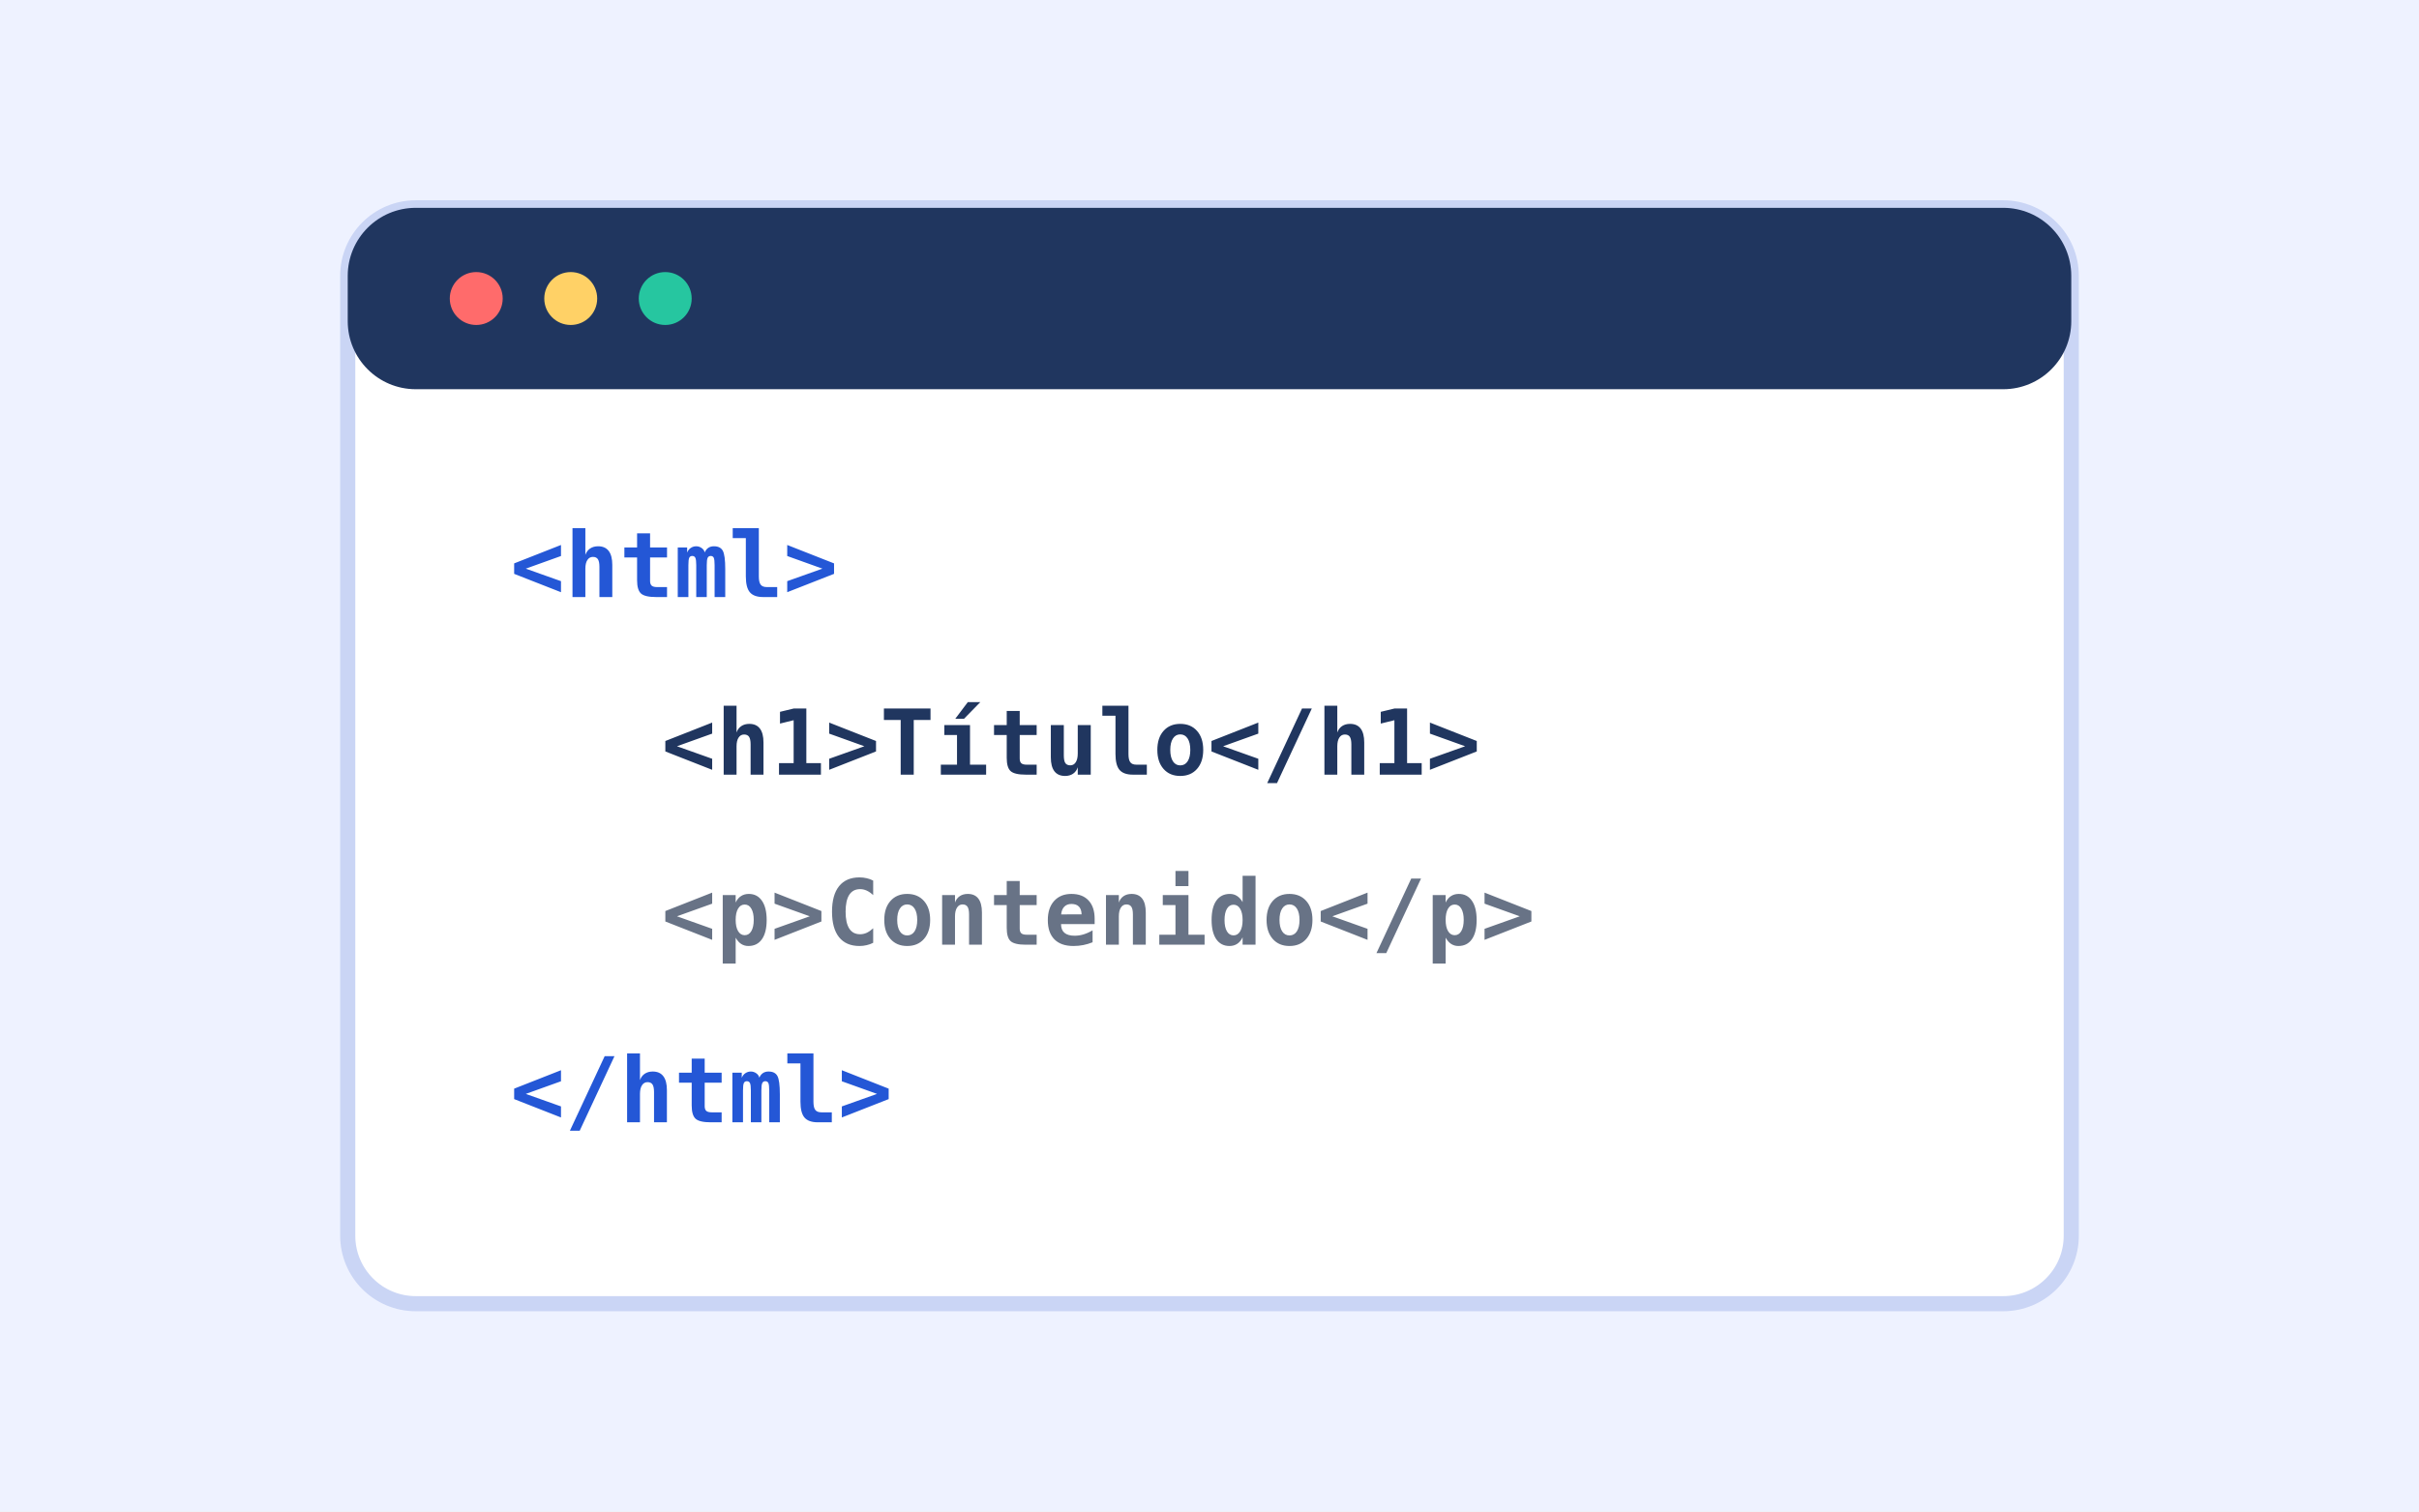
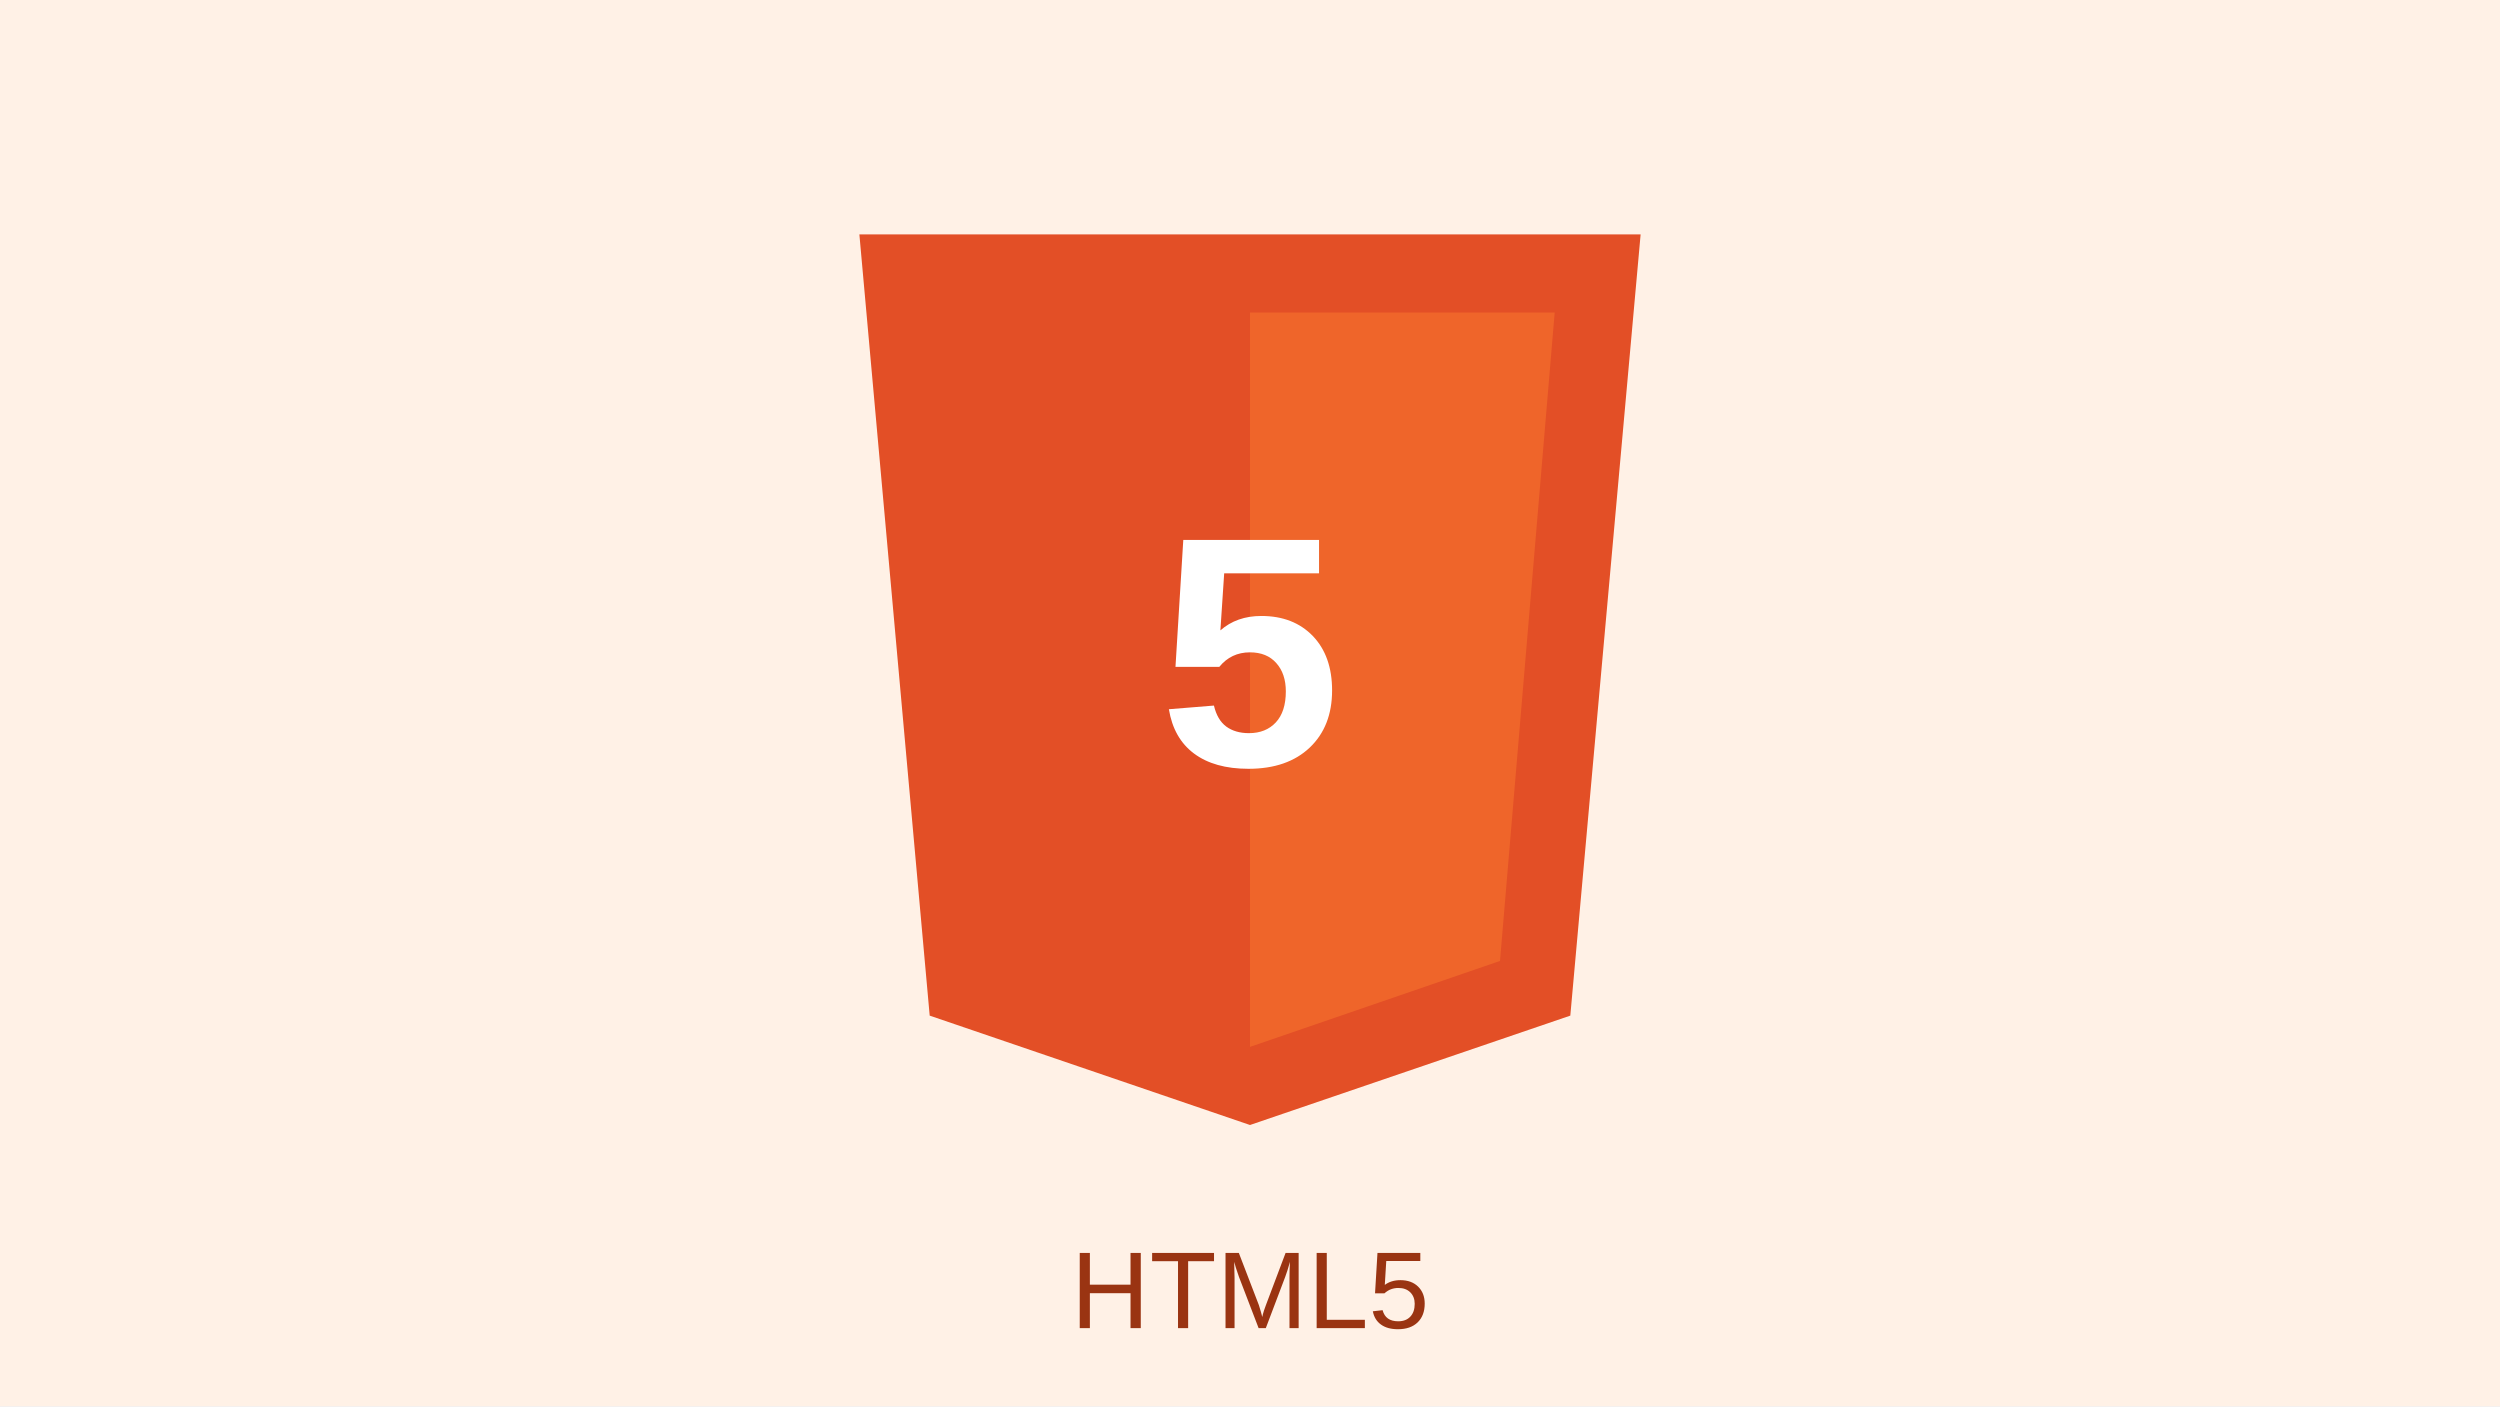
- <svg xmlns="http://www.w3.org/2000/svg" width="640" height="400" viewBox="0 0 640 400" role="img" aria-labelledby="title desc">
-   <rect width="640" height="400" fill="#eef2ff" />
-   <rect x="92" y="55" width="456" height="290" rx="18" fill="#fff" stroke="#cad5f5" stroke-width="4" />
-   <rect x="92" y="55" width="456" height="48" rx="18" fill="#20365f" />
-   <circle cx="126" cy="79" r="7" fill="#ff6b6b" />
-   <circle cx="151" cy="79" r="7" fill="#ffd166" />
-   <circle cx="176" cy="79" r="7" fill="#26c6a0" />
-   <g font-family="monospace" font-size="24" font-weight="700">
-     <text x="135" y="158" fill="#2457d6">&lt;html&gt;</text>
-     <text x="175" y="205" fill="#20365f">&lt;h1&gt;Título&lt;/h1&gt;</text>
-     <text x="175" y="250" fill="#687386">&lt;p&gt;Contenido&lt;/p&gt;</text>
-     <text x="135" y="297" fill="#2457d6">&lt;/html&gt;</text>
-   </g>
+ <svg xmlns="http://www.w3.org/2000/svg" viewBox="0 0 320 180">
+   <rect width="320" height="180" fill="#fff1e6" />
+   <path d="M110 30h100l-9 100-41 14-41-14z" fill="#e34f26" />
+   <path d="M160 40v94l32-11 7-83z" fill="#ef652a" />
+   <text x="160" y="98" font-family="Arial" font-weight="700" font-size="42" fill="#fff" text-anchor="middle">5</text>
+   <text x="160" y="170" font-family="Arial" font-size="14" fill="#9a3412" text-anchor="middle">HTML5</text>
</svg>
